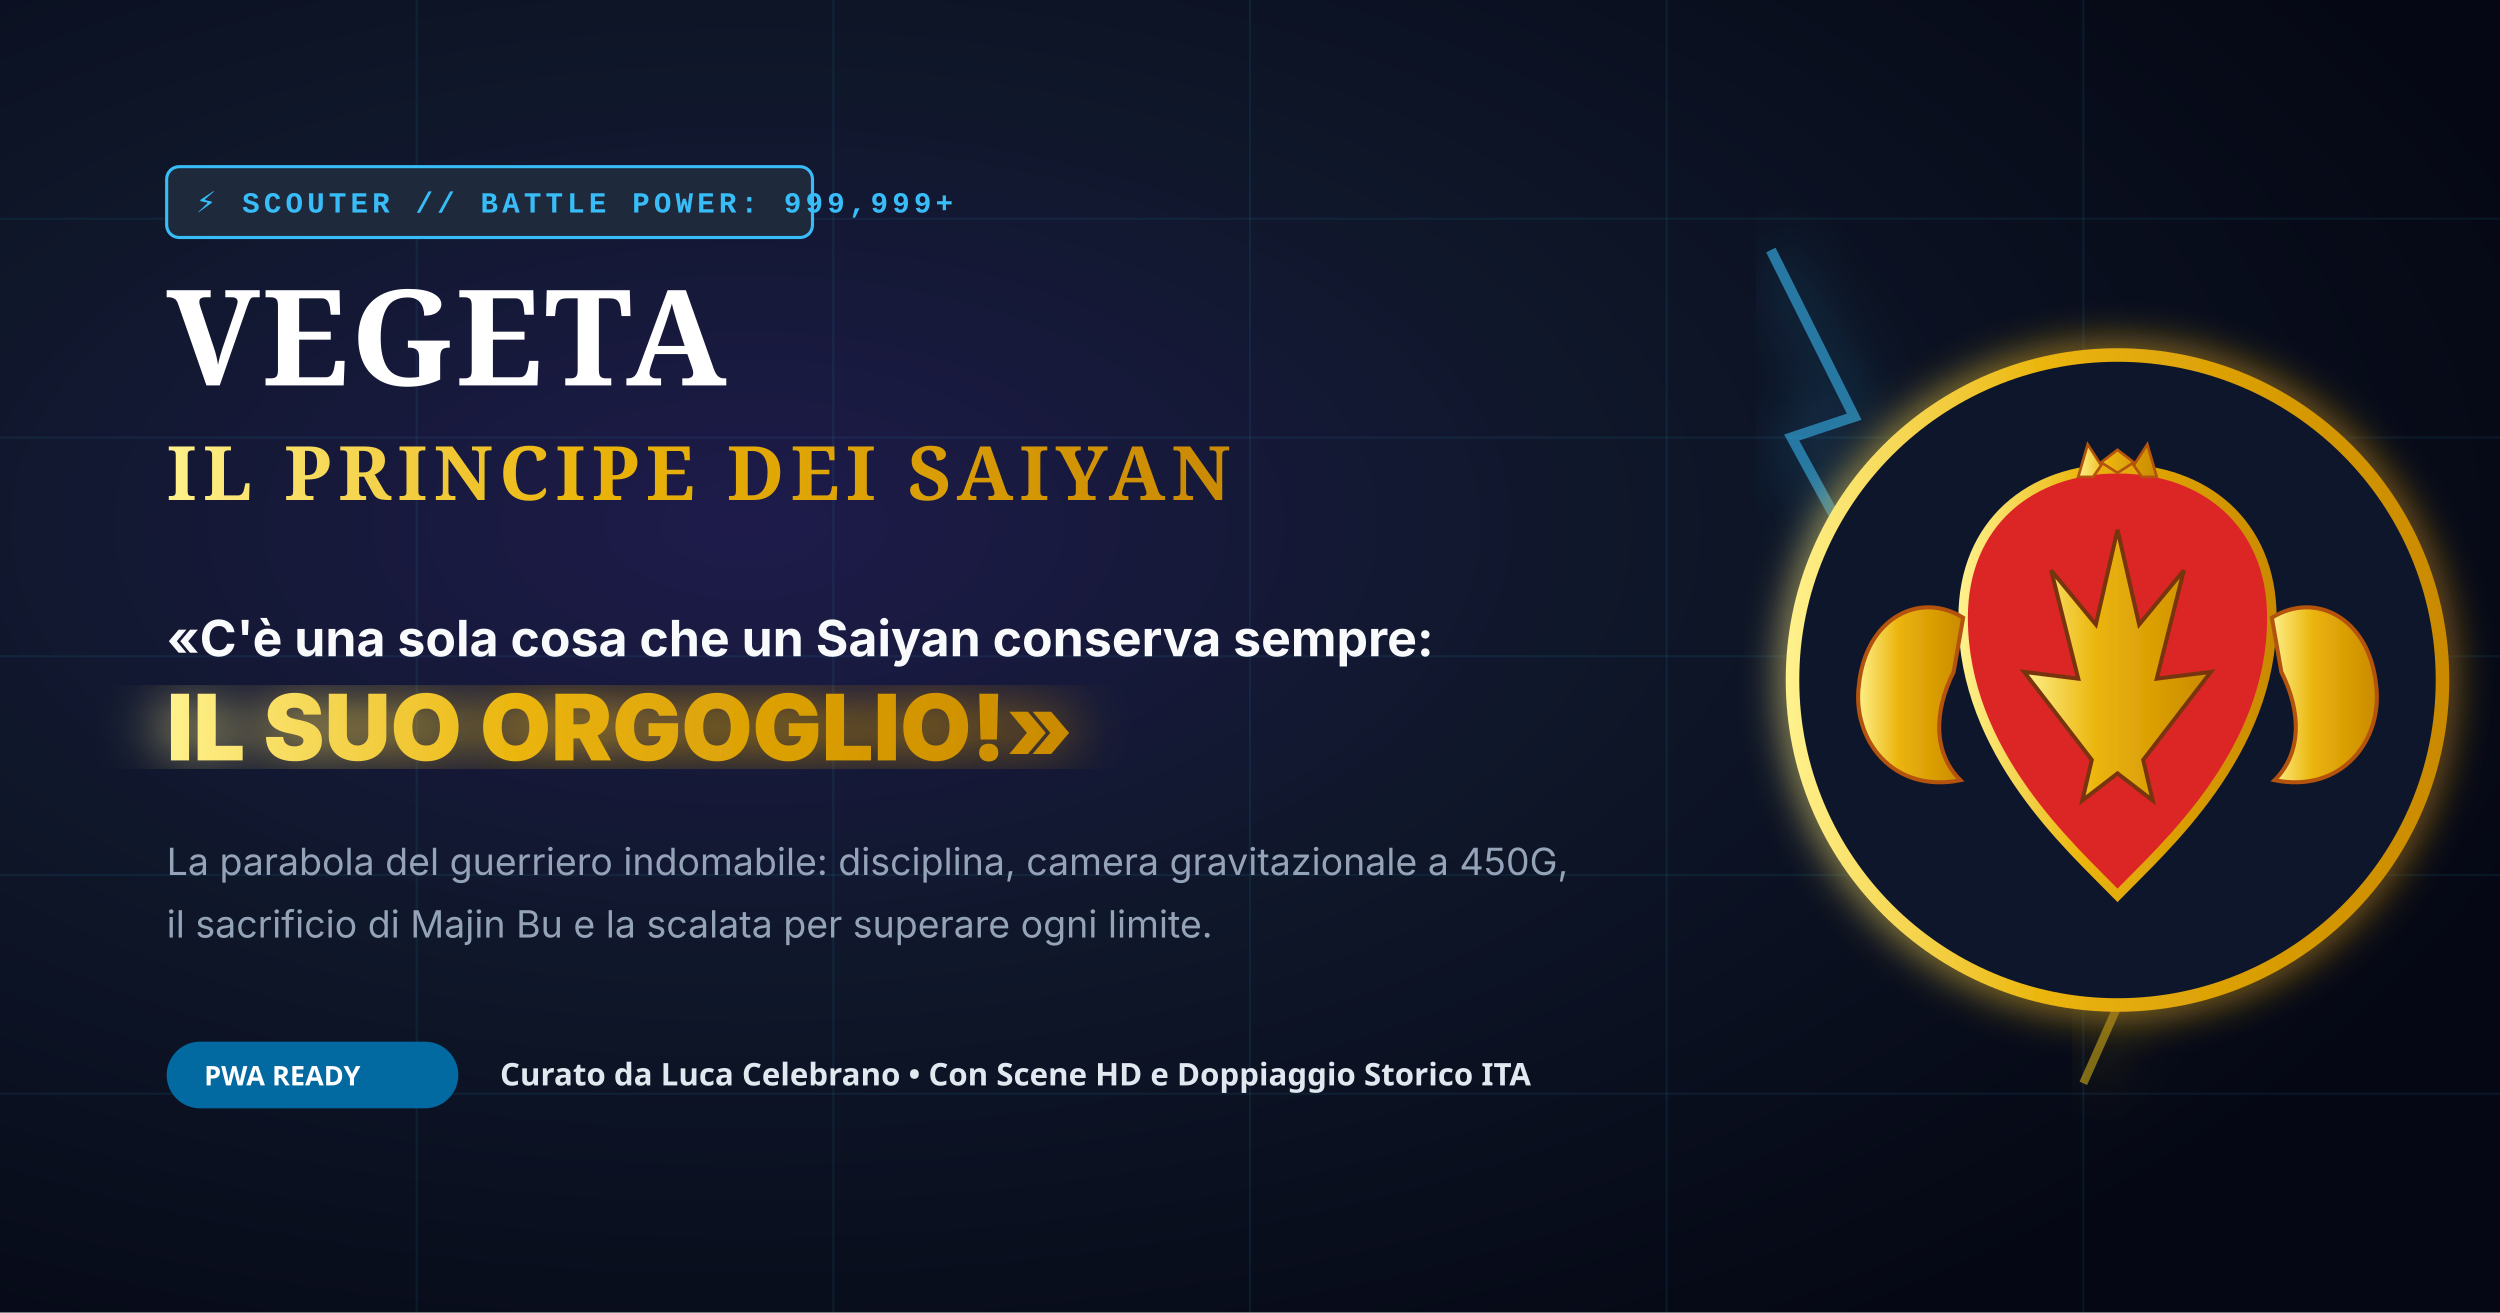
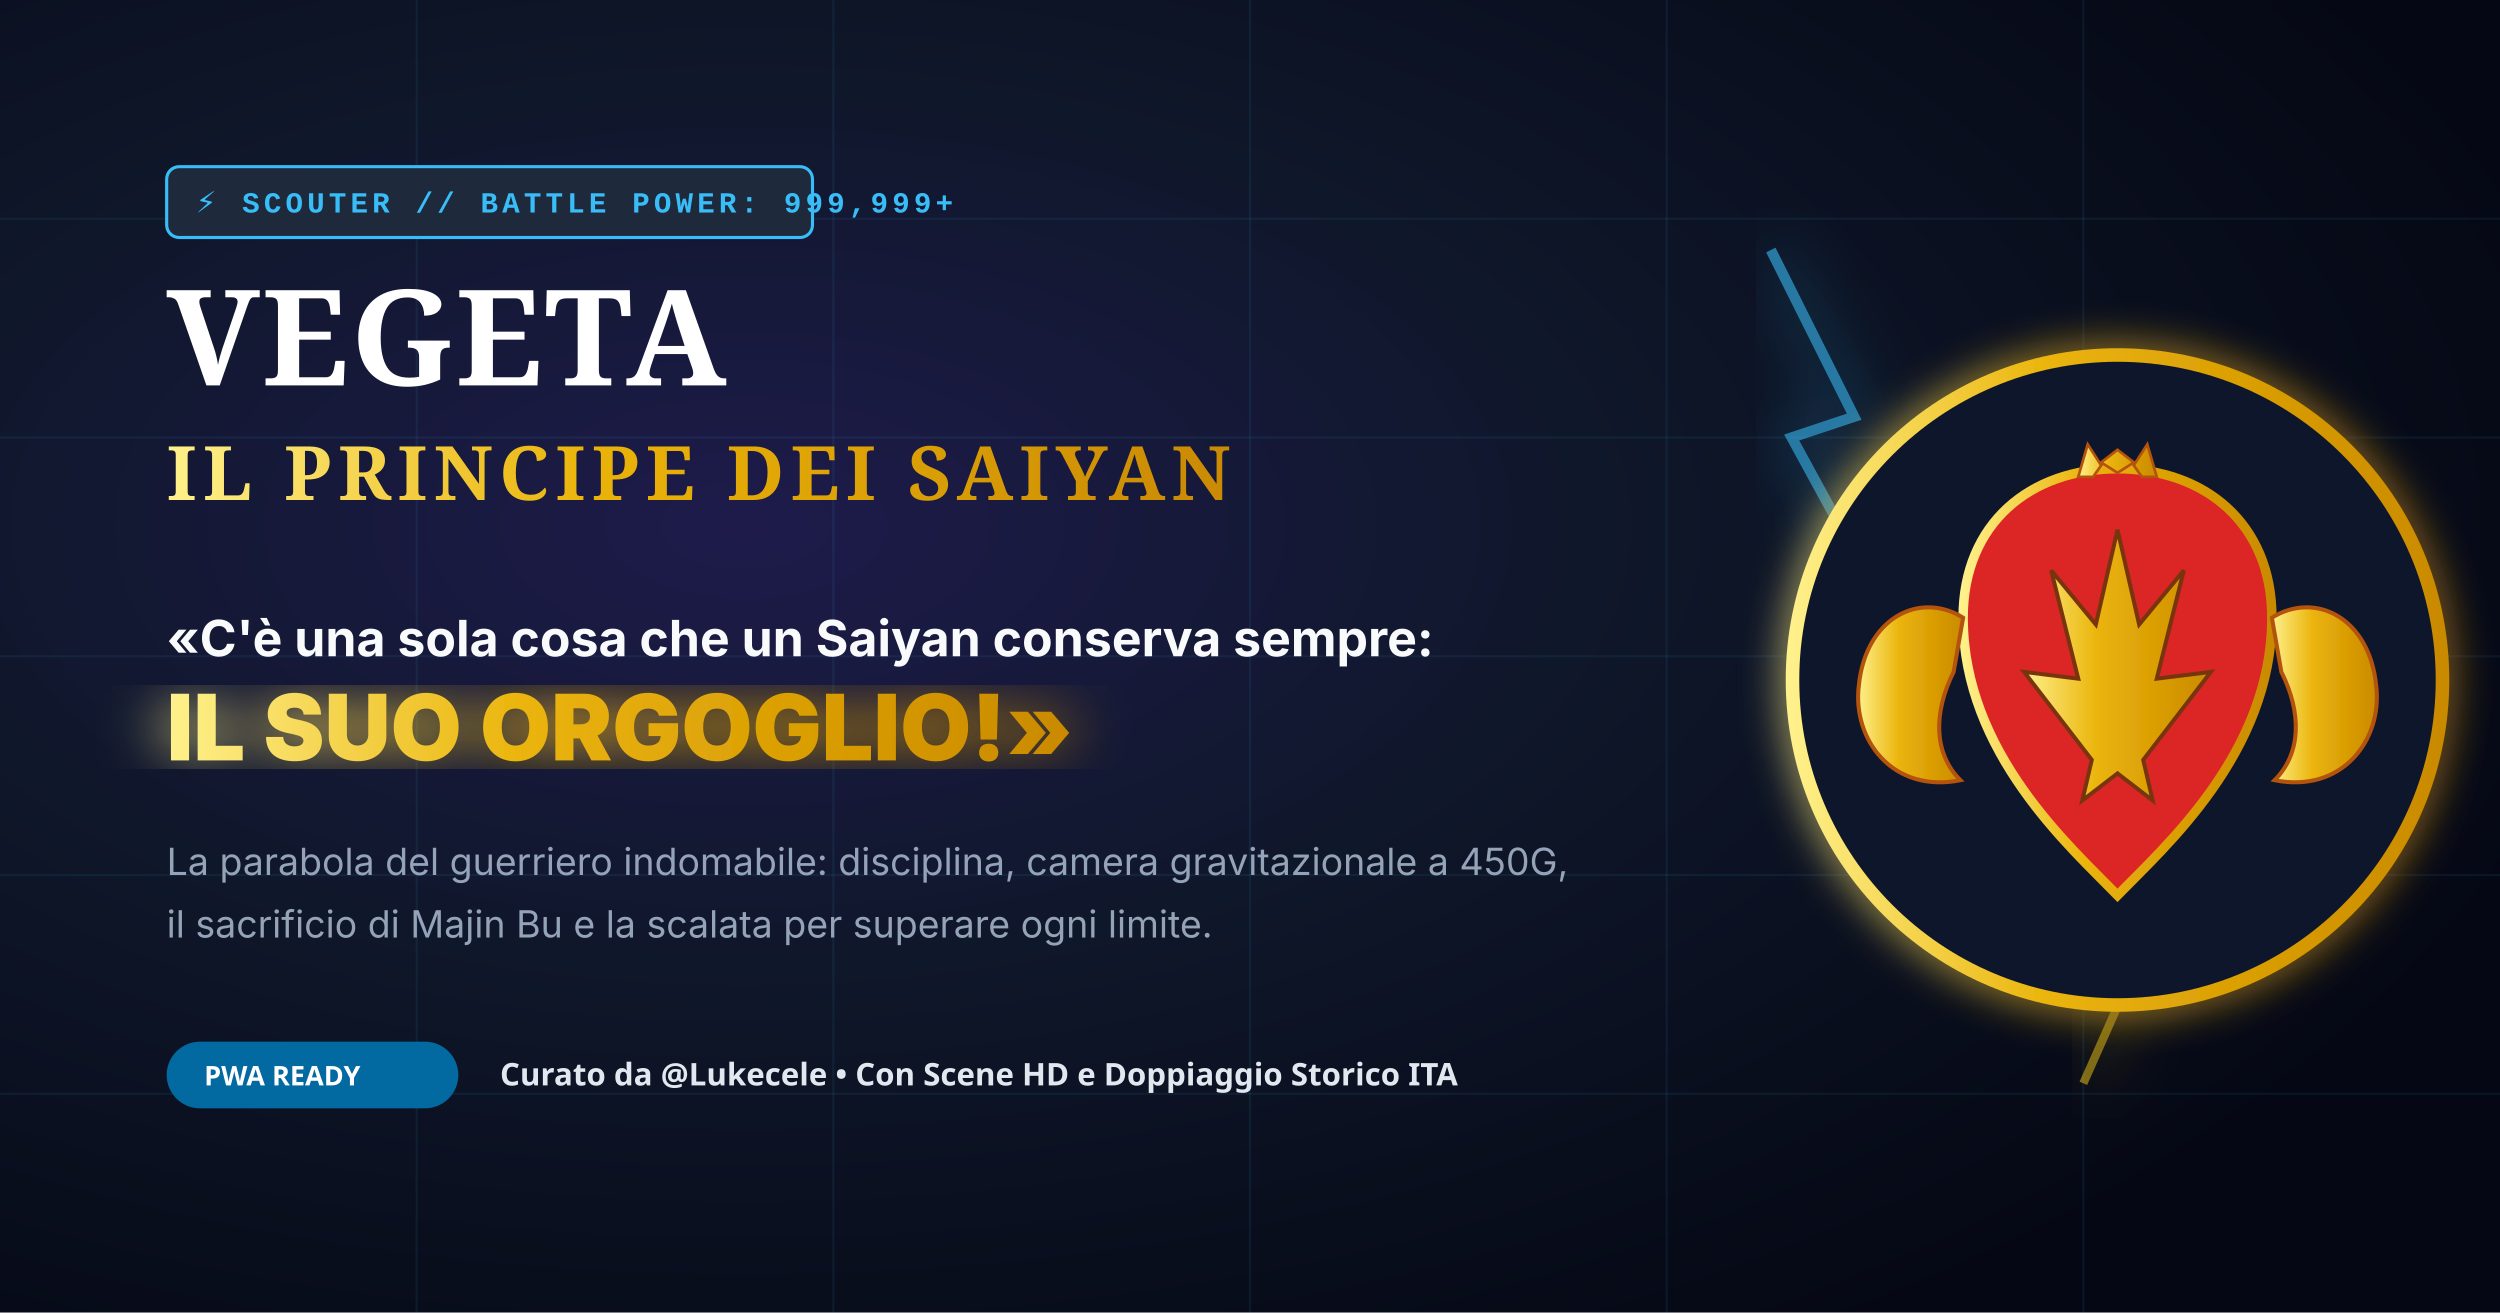
<svg xmlns="http://www.w3.org/2000/svg" viewBox="0 0 1200 630" width="1200" height="630">
  <defs>
    <radialGradient id="ogBg" cx="30%" cy="40%" r="75%">
      <stop offset="0%" stop-color="#1e1b4b" />
      <stop offset="45%" stop-color="#0f172a" />
      <stop offset="100%" stop-color="#050814" />
    </radialGradient>
    <linearGradient id="goldText" x1="0%" y1="0%" x2="100%" y2="0%">
      <stop offset="0%" stop-color="#fef08a" />
      <stop offset="40%" stop-color="#eab308" />
      <stop offset="100%" stop-color="#ca8a04" />
    </linearGradient>
    <linearGradient id="cyanText" x1="0%" y1="0%" x2="100%" y2="0%">
      <stop offset="0%" stop-color="#e0f2fe" />
      <stop offset="50%" stop-color="#38bdf8" />
      <stop offset="100%" stop-color="#0284c7" />
    </linearGradient>
    <filter id="auraGlow">
      <feGaussianBlur stdDeviation="15" result="blur" />
      <feMerge>
        <feMergeNode in="blur" />
        <feMergeNode in="SourceGraphic" />
      </feMerge>
    </filter>
  </defs>
  <rect width="1200" height="630" fill="url(#ogBg)" />
  <g stroke="#38bdf8" stroke-opacity="0.08" stroke-width="1">
    <line x1="0" y1="105" x2="1200" y2="105" />
    <line x1="0" y1="210" x2="1200" y2="210" />
    <line x1="0" y1="315" x2="1200" y2="315" />
    <line x1="0" y1="420" x2="1200" y2="420" />
    <line x1="0" y1="525" x2="1200" y2="525" />
    <line x1="200" y1="0" x2="200" y2="630" />
    <line x1="400" y1="0" x2="400" y2="630" />
    <line x1="600" y1="0" x2="600" y2="630" />
    <line x1="800" y1="0" x2="800" y2="630" />
    <line x1="1000" y1="0" x2="1000" y2="630" />
  </g>
  <path d="M 850 120 L 890 200 L 860 210 L 920 320" stroke="#38bdf8" stroke-width="5" fill="none" opacity="0.6" filter="url(#auraGlow)" />
  <path d="M 1050 350 L 1020 420 L 1040 430 L 1000 520" stroke="#facc15" stroke-width="4" fill="none" opacity="0.5" filter="url(#auraGlow)" />
  <g transform="translate(80, 80)">
    <rect x="0" y="0" width="310" height="34" rx="6" fill="#1e293b" stroke="#38bdf8" stroke-width="1.5" />
    <text x="14" y="22" font-family="'Courier New', monospace" font-size="14" fill="#38bdf8" font-weight="bold" letter-spacing="2">
      ⚡ SCOUTER // BATTLE POWER: 999,999+
    </text>
    <text x="0" y="105" font-family="'Cinzel', serif, Georgia" font-size="64" font-weight="900" fill="#ffffff" letter-spacing="1">
      VEGETA
    </text>
    <text x="0" y="160" font-family="'Cinzel', serif, Georgia" font-size="36" font-weight="700" fill="url(#goldText)" letter-spacing="3">
      IL PRINCIPE DEI SAIYAN
    </text>
    <text x="0" y="235" font-family="system-ui, -apple-system, sans-serif" font-size="24" font-weight="700" fill="#f8fafc">
      «C'è una sola cosa che un Saiyan conserva sempre:
    </text>
    <text x="0" y="285" font-family="system-ui, -apple-system, sans-serif" font-size="44" font-weight="900" fill="url(#goldText)" filter="url(#auraGlow)">
      IL SUO ORGOGLIO!»
    </text>
    <text x="0" y="340" font-family="system-ui, -apple-system, sans-serif" font-size="18" fill="#94a3b8">
      La parabola del guerriero indomabile: disciplina, camera gravitazionale a 450G,
    </text>
    <text x="0" y="370" font-family="system-ui, -apple-system, sans-serif" font-size="18" fill="#94a3b8">
      il sacrificio di Majin Bu e la scalata per superare ogni limite.
    </text>
    <g transform="translate(0, 420)">
      <rect x="0" y="0" width="140" height="32" rx="16" fill="#0369a1" />
      <text x="18" y="21" font-family="system-ui, sans-serif" font-size="13" font-weight="bold" fill="#ffffff">PWA READY</text>
      <text x="160" y="21" font-family="system-ui, sans-serif" font-size="15" fill="#e2e8f0" font-weight="600">
-         Curato da Luca Celebrano • Con Scene HD e Doppiaggio Storico ITA
+         Curato da @Lukecele • Con Scene HD e Doppiaggio Storico ITA
      </text>
    </g>
  </g>
  <g transform="translate(850, 160) scale(0.65)" filter="url(#auraGlow)">
    <circle cx="256" cy="256" r="240" fill="#0f172a" stroke="url(#goldText)" stroke-width="10" />
    <path d="M 256 100 C 320 100 370 140 370 210 C 370 310 290 380 256 415 C 222 380 142 310 142 210 C 142 140 192 100 256 100 Z" fill="#dc2626" stroke="url(#goldText)" stroke-width="7" />
    <path d="M 142 210 C 110 190 70 210 65 260 C 60 300 90 340 140 330 C 120 310 120 280 135 250 Z" fill="url(#goldText)" stroke="#b45309" stroke-width="3" />
    <path d="M 370 210 C 402 190 442 210 447 260 C 452 300 422 340 372 330 C 392 310 392 280 377 250 Z" fill="url(#goldText)" stroke="#b45309" stroke-width="3" />
    <path d="M 256 145 L 272 215 L 305 175 L 285 255 L 325 250 L 275 315 L 282 345 L 256 325 L 230 345 L 237 315 L 187 250 L 227 255 L 207 175 L 240 215 Z" fill="url(#goldText)" stroke="#78350f" stroke-width="3" />
    <path d="M 234 82 L 243 96 L 256 86 L 269 96 L 278 82 L 285 106 L 274 106 L 267 96 L 256 103 L 245 96 L 238 106 L 227 106 Z" fill="url(#goldText)" stroke="#b45309" stroke-width="2" />
  </g>
</svg>
